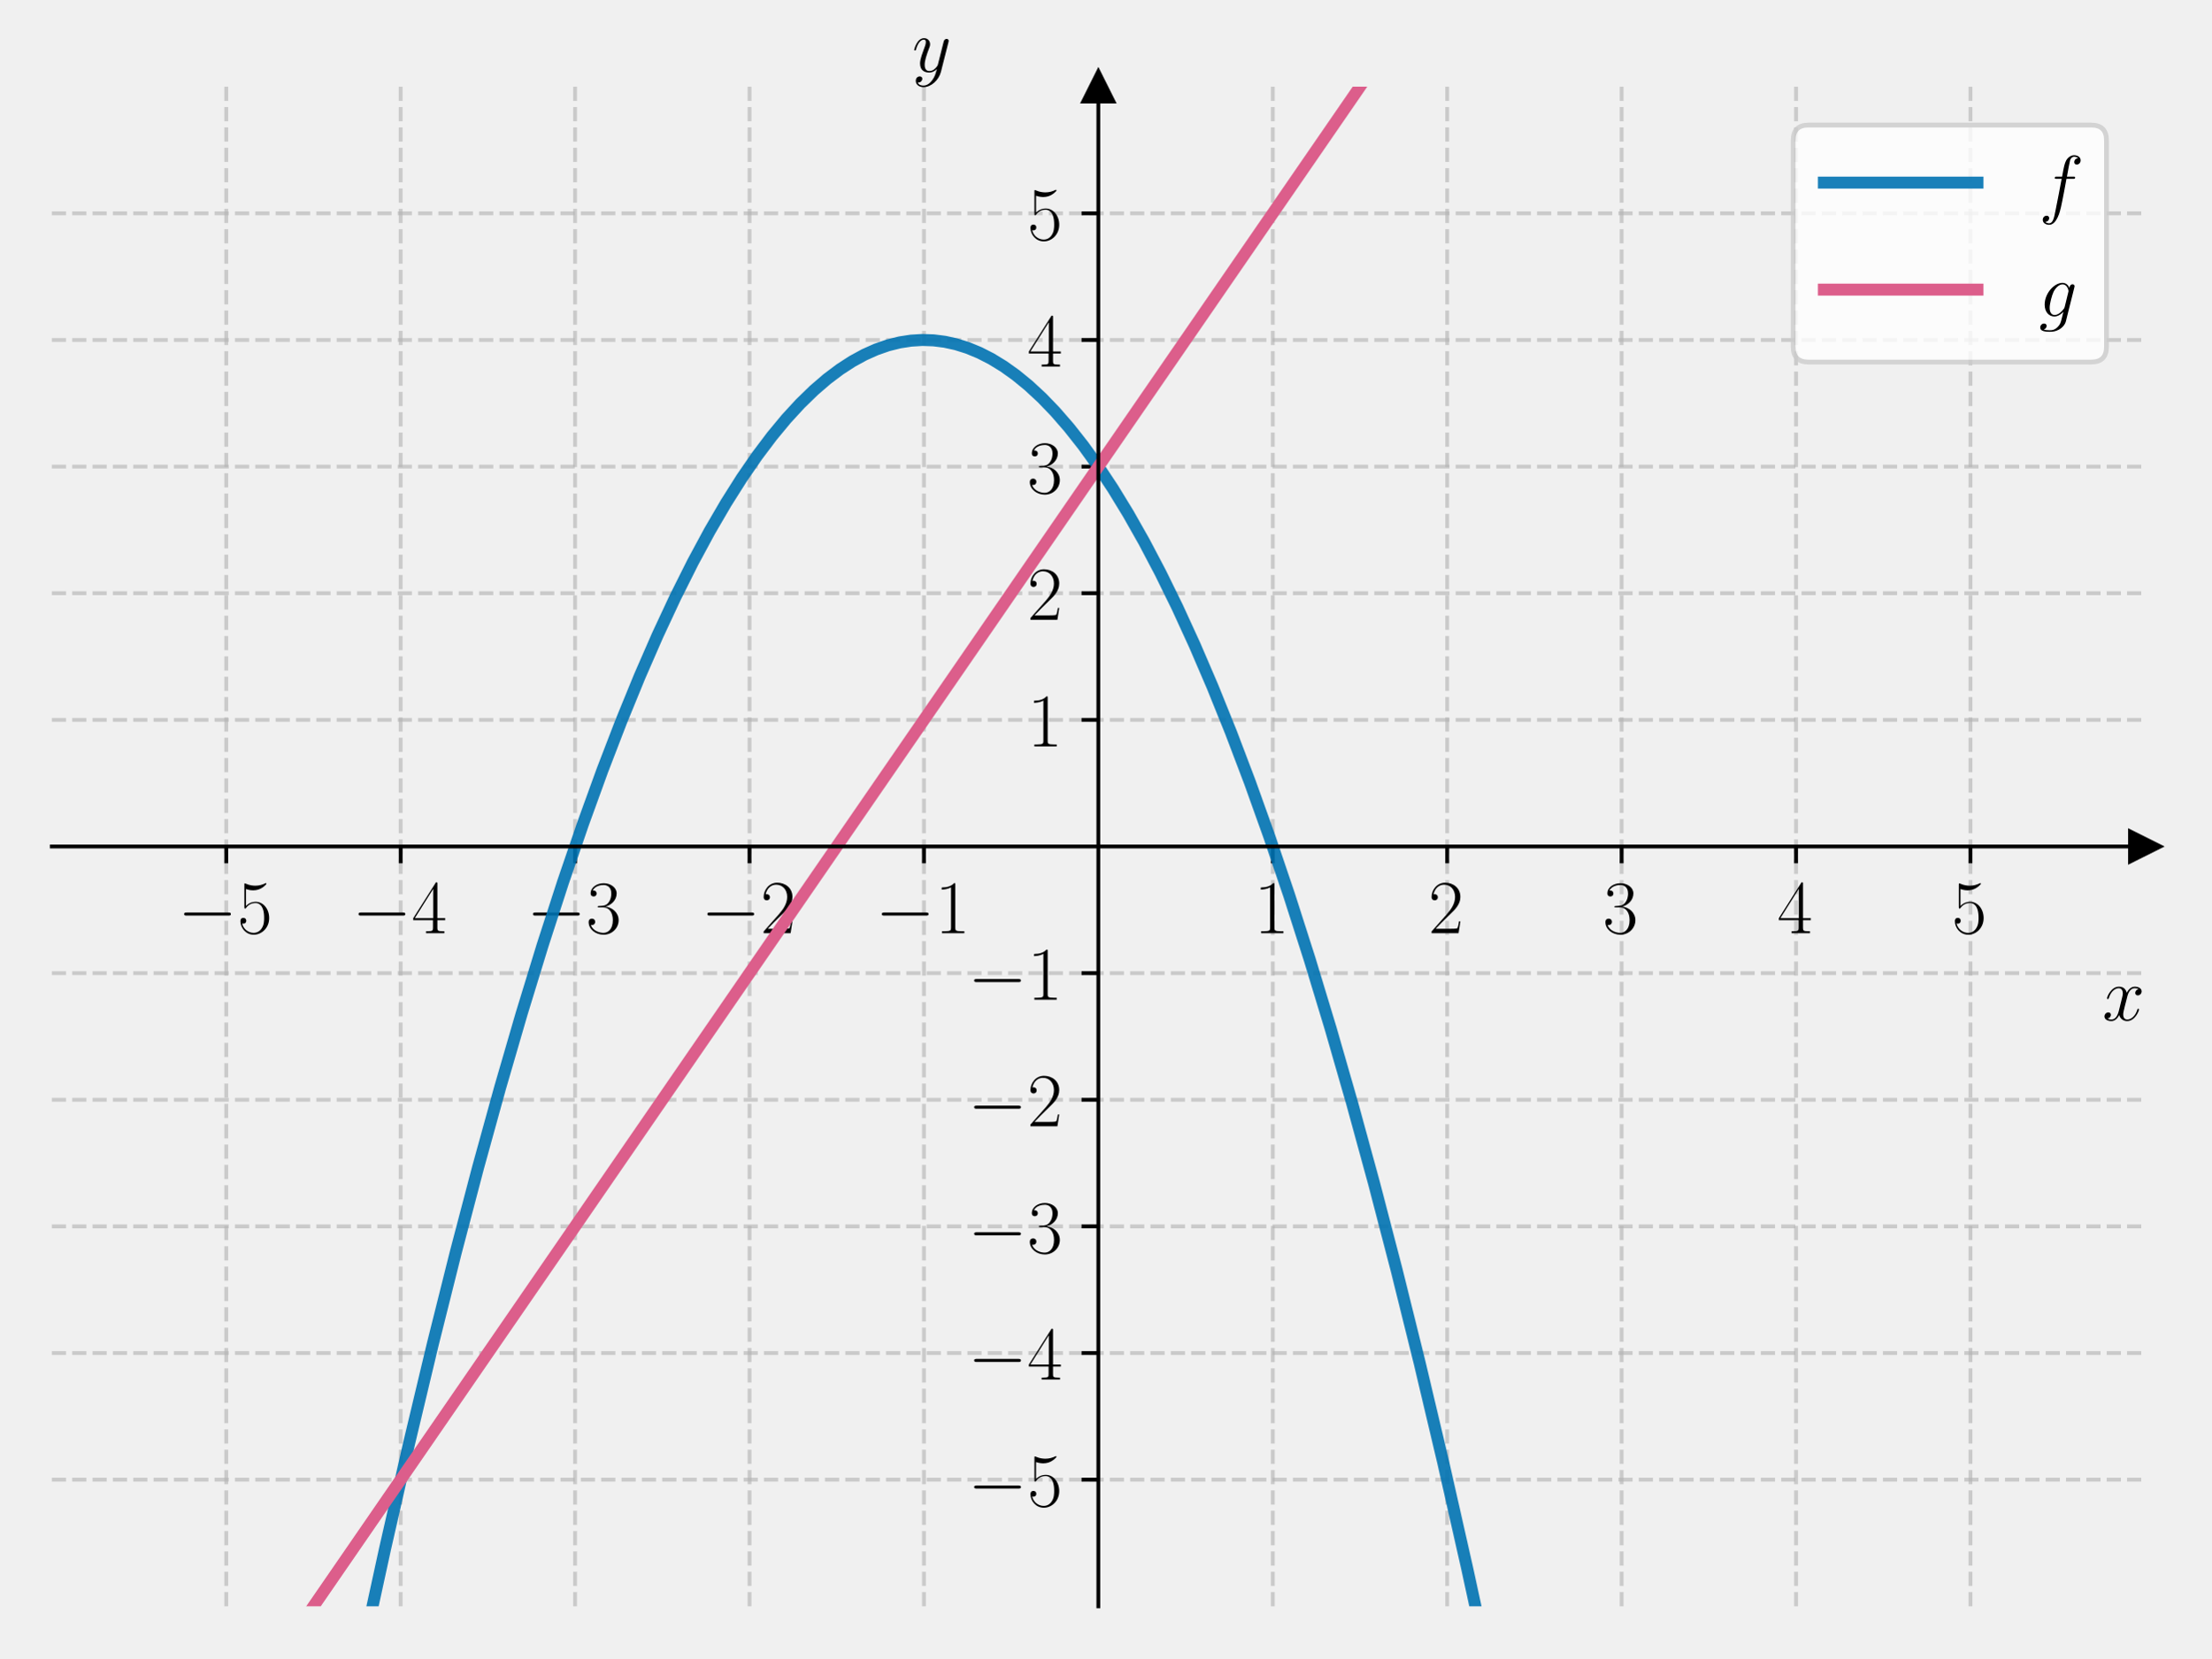
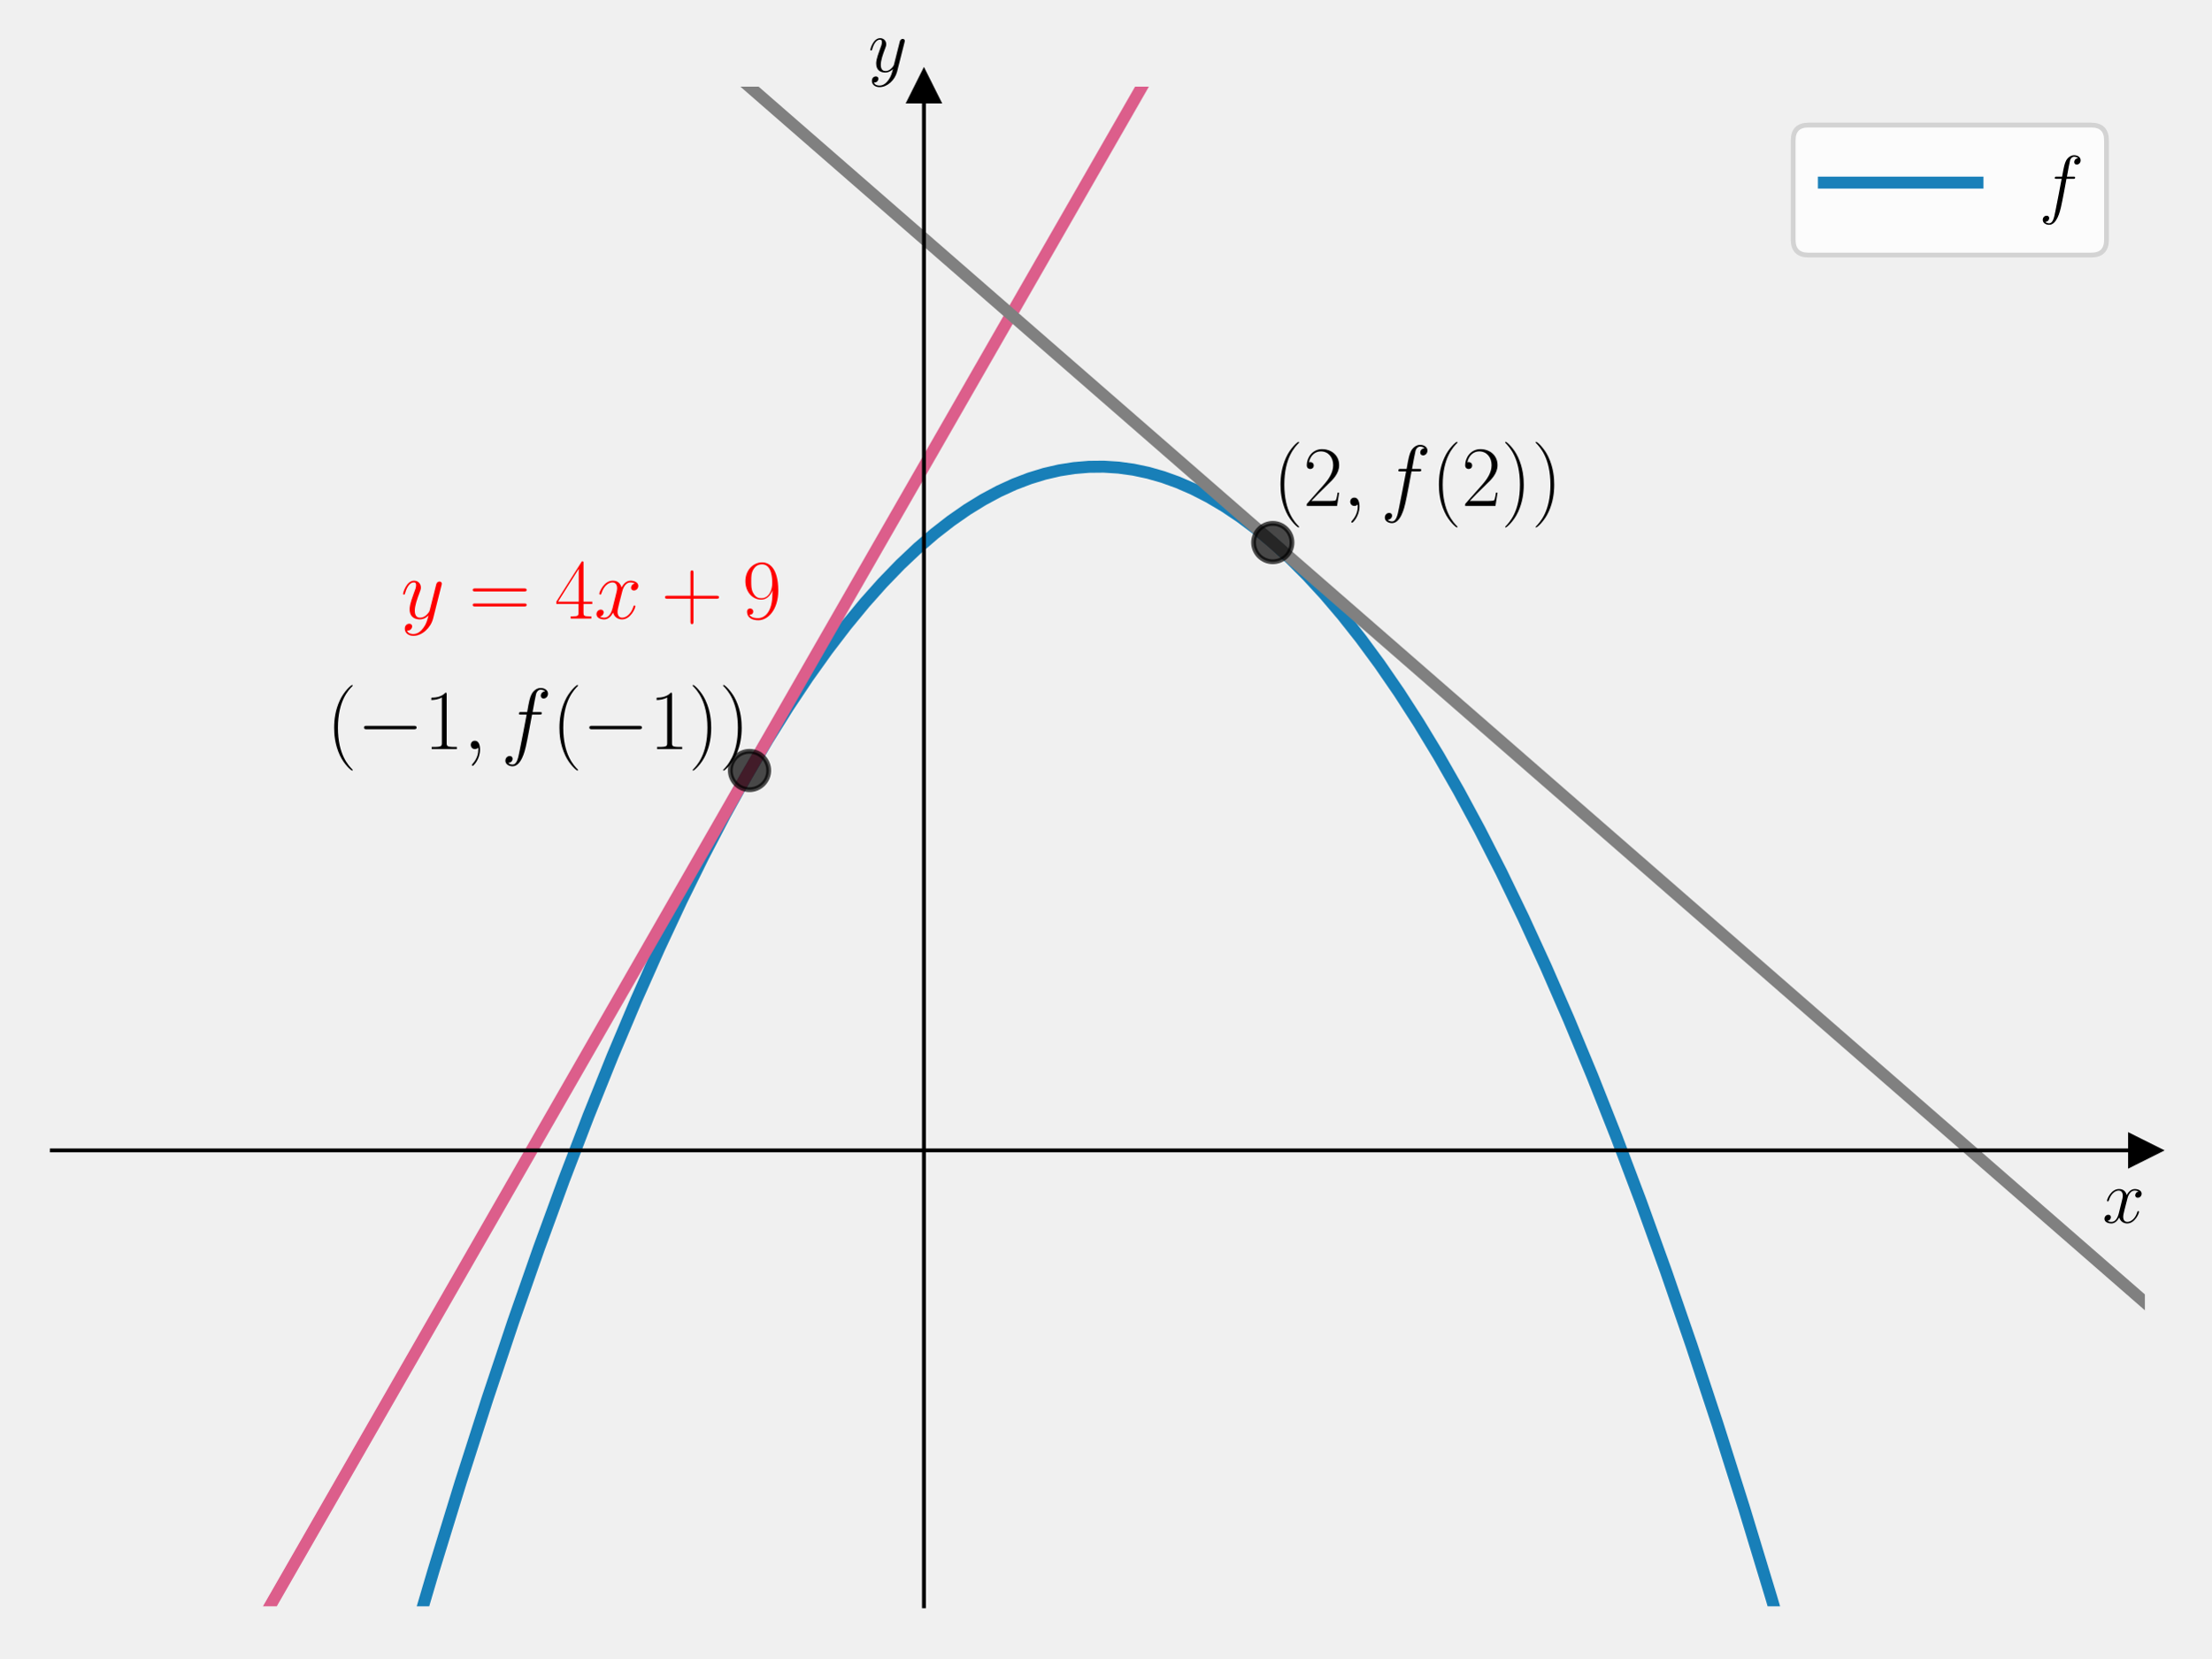
<svg xmlns="http://www.w3.org/2000/svg" xmlns:xlink="http://www.w3.org/1999/xlink" width="460.8pt" height="345.6pt" viewBox="0 0 460.8 345.6" version="1.1">
  <defs>
    <style type="text/css">*{stroke-linejoin: round; stroke-linecap: butt}</style>
  </defs>
  <g id="figure_1">
    <g id="patch_1">
      <path d="M 0 345.6  L 460.8 345.6  L 460.8 0  L 0 0  L 0 345.6  z " style="fill: none" />
    </g>
    <g id="axes_1">
      <g id="patch_2">
        <path d="M 10.8 334.8  L 447 334.8  L 447 18.065  L 10.8 18.065  L 10.8 334.8  z " style="fill: none" />
      </g>
      <g id="matplotlib.axis_1">
-         <g id="xtick_1">
-           <g id="line2d_1">
-             <path d="M 47.15 334.8  L 47.15 18.065  " clip-path="url(#pec87e1b972)" style="fill: none; stroke-dasharray: 2.96,1.28; stroke-dashoffset: 0; stroke: #b0b0b0; stroke-opacity: 0.6; stroke-width: 0.8" />
-           </g>
-           <g id="line2d_2">
-             <defs>
-               <path id="mb27b76ec15" d="M 0 0  L 0 3.5  " style="stroke: #000000; stroke-width: 0.8" />
-             </defs>
-             <g>
-               <use xlink:href="#mb27b76ec15" x="47.15" y="176.432" style="stroke: #000000; stroke-width: 0.8" />
-             </g>
-           </g>
-           <g id="text_1">
-             <g transform="translate(37.04901 194.5019) scale(0.16 -0.16)">
-               <defs>
-                 <path id="CMSY10-0" d="M 4218 1472  C 4326 1472 4442 1472 4442 1600  C 4442 1728 4326 1728 4218 1728  L 755 1728  C 646 1728 531 1728 531 1600  C 531 1472 646 1472 755 1472  L 4218 1472  z " transform="scale(0.015625)" />
-                 <path id="CMR17-35" d="M 730 3692  C 794 3666 1056 3584 1325 3584  C 1920 3584 2246 3911 2432 4100  C 2432 4157 2432 4192 2394 4192  C 2387 4192 2374 4192 2323 4163  C 2099 4058 1837 3973 1517 3973  C 1325 3973 1037 3999 723 4139  C 653 4171 640 4171 634 4171  C 602 4171 595 4164 595 4037  L 595 2203  C 595 2089 595 2057 659 2057  C 691 2057 704 2070 736 2114  C 941 2401 1222 2522 1542 2522  C 1766 2522 2246 2382 2246 1289  C 2246 1085 2246 715 2054 421  C 1894 159 1645 25 1370 25  C 947 25 518 320 403 814  C 429 807 480 795 506 795  C 589 795 749 840 749 1038  C 749 1210 627 1280 506 1280  C 358 1280 262 1190 262 1011  C 262 454 704 -128 1382 -128  C 2042 -128 2669 440 2669 1264  C 2669 2030 2170 2624 1549 2624  C 1222 2624 947 2503 730 2274  L 730 3692  z " transform="scale(0.015625)" />
-               </defs>
-               <use xlink:href="#CMSY10-0" transform="scale(0.996264)" />
-               <use xlink:href="#CMR17-35" transform="translate(77.48747 0) scale(0.996264)" />
-             </g>
-           </g>
-         </g>
-         <g id="xtick_2">
-           <g id="line2d_3">
-             <path d="M 83.5 334.8  L 83.5 18.065  " clip-path="url(#pec87e1b972)" style="fill: none; stroke-dasharray: 2.96,1.28; stroke-dashoffset: 0; stroke: #b0b0b0; stroke-opacity: 0.6; stroke-width: 0.8" />
-           </g>
-           <g id="line2d_4">
-             <g>
-               <use xlink:href="#mb27b76ec15" x="83.5" y="176.432" style="stroke: #000000; stroke-width: 0.8" />
-             </g>
-           </g>
-           <g id="text_2">
-             <g transform="translate(73.39901 194.5019) scale(0.16 -0.16)">
-               <defs>
-                 <path id="CMR17-34" d="M 2150 4122  C 2150 4256 2144 4256 2029 4256  L 128 1254  L 128 1088  L 1779 1088  L 1779 457  C 1779 224 1766 160 1318 160  L 1197 160  L 1197 0  C 1402 0 1747 0 1965 0  C 2182 0 2528 0 2733 0  L 2733 160  L 2611 160  C 2163 160 2150 224 2150 457  L 2150 1088  L 2803 1088  L 2803 1254  L 2150 1254  L 2150 4122  z M 1798 3703  L 1798 1254  L 256 1254  L 1798 3703  z " transform="scale(0.015625)" />
-               </defs>
-               <use xlink:href="#CMSY10-0" transform="scale(0.996264)" />
-               <use xlink:href="#CMR17-34" transform="translate(77.48747 0) scale(0.996264)" />
-             </g>
-           </g>
-         </g>
-         <g id="xtick_3">
-           <g id="line2d_5">
-             <path d="M 119.85 334.8  L 119.85 18.065  " clip-path="url(#pec87e1b972)" style="fill: none; stroke-dasharray: 2.96,1.28; stroke-dashoffset: 0; stroke: #b0b0b0; stroke-opacity: 0.6; stroke-width: 0.8" />
-           </g>
-           <g id="line2d_6">
-             <g>
-               <use xlink:href="#mb27b76ec15" x="119.85" y="176.432" style="stroke: #000000; stroke-width: 0.8" />
-             </g>
-           </g>
-           <g id="text_3">
-             <g transform="translate(109.749 194.5019) scale(0.16 -0.16)">
-               <defs>
-                 <path id="CMR17-33" d="M 1414 2157  C 1984 2157 2234 1662 2234 1090  C 2234 320 1824 25 1453 25  C 1114 25 563 194 390 693  C 422 680 454 680 486 680  C 640 680 755 782 755 948  C 755 1133 614 1216 486 1216  C 378 1216 211 1165 211 926  C 211 335 787 -128 1466 -128  C 2176 -128 2720 430 2720 1085  C 2720 1707 2208 2157 1600 2227  C 2086 2328 2554 2756 2554 3329  C 2554 3820 2048 4179 1472 4179  C 890 4179 378 3829 378 3329  C 378 3110 544 3072 627 3072  C 762 3072 877 3155 877 3321  C 877 3486 762 3569 627 3569  C 602 3569 570 3569 544 3557  C 730 3959 1235 4032 1459 4032  C 1683 4032 2106 3925 2106 3320  C 2106 3143 2080 2828 1862 2550  C 1670 2304 1453 2304 1242 2284  C 1210 2284 1062 2269 1037 2269  C 992 2263 966 2257 966 2208  C 966 2163 973 2157 1101 2157  L 1414 2157  z " transform="scale(0.015625)" />
-               </defs>
-               <use xlink:href="#CMSY10-0" transform="scale(0.996264)" />
-               <use xlink:href="#CMR17-33" transform="translate(77.48747 0) scale(0.996264)" />
-             </g>
-           </g>
-         </g>
-         <g id="xtick_4">
-           <g id="line2d_7">
-             <path d="M 156.2 334.8  L 156.2 18.065  " clip-path="url(#pec87e1b972)" style="fill: none; stroke-dasharray: 2.96,1.28; stroke-dashoffset: 0; stroke: #b0b0b0; stroke-opacity: 0.6; stroke-width: 0.8" />
-           </g>
-           <g id="line2d_8">
-             <g>
-               <use xlink:href="#mb27b76ec15" x="156.2" y="176.432" style="stroke: #000000; stroke-width: 0.8" />
-             </g>
-           </g>
-           <g id="text_4">
-             <g transform="translate(146.099 194.5019) scale(0.16 -0.16)">
-               <defs>
-                 <path id="CMR17-32" d="M 2669 989  L 2554 989  C 2490 536 2438 459 2413 420  C 2381 369 1920 369 1830 369  L 602 369  C 832 619 1280 1072 1824 1597  C 2214 1967 2669 2402 2669 3035  C 2669 3790 2067 4224 1395 4224  C 691 4224 262 3604 262 3030  C 262 2780 448 2748 525 2748  C 589 2748 781 2787 781 3010  C 781 3207 614 3264 525 3264  C 486 3264 448 3258 422 3245  C 544 3790 915 4058 1306 4058  C 1862 4058 2227 3617 2227 3035  C 2227 2479 1901 2000 1536 1584  L 262 146  L 262 0  L 2515 0  L 2669 989  z " transform="scale(0.015625)" />
-               </defs>
-               <use xlink:href="#CMSY10-0" transform="scale(0.996264)" />
-               <use xlink:href="#CMR17-32" transform="translate(77.48747 0) scale(0.996264)" />
-             </g>
-           </g>
-         </g>
-         <g id="xtick_5">
-           <g id="line2d_9">
-             <path d="M 192.55 334.8  L 192.55 18.065  " clip-path="url(#pec87e1b972)" style="fill: none; stroke-dasharray: 2.96,1.28; stroke-dashoffset: 0; stroke: #b0b0b0; stroke-opacity: 0.6; stroke-width: 0.8" />
-           </g>
-           <g id="line2d_10">
-             <g>
-               <use xlink:href="#mb27b76ec15" x="192.55" y="176.432" style="stroke: #000000; stroke-width: 0.8" />
-             </g>
-           </g>
-           <g id="text_5">
-             <g transform="translate(182.449 194.5019) scale(0.16 -0.16)">
-               <defs>
-                 <path id="CMR17-31" d="M 1702 4058  C 1702 4192 1696 4192 1606 4192  C 1357 3916 979 3827 621 3827  C 602 3827 570 3827 563 3808  C 557 3795 557 3782 557 3648  C 755 3648 1088 3686 1344 3839  L 1344 461  C 1344 236 1331 160 781 160  L 589 160  L 589 0  C 896 0 1216 0 1523 0  C 1830 0 2150 0 2458 0  L 2458 160  L 2266 160  C 1715 160 1702 230 1702 458  L 1702 4058  z " transform="scale(0.015625)" />
-               </defs>
-               <use xlink:href="#CMSY10-0" transform="scale(0.996264)" />
-               <use xlink:href="#CMR17-31" transform="translate(77.48747 0) scale(0.996264)" />
-             </g>
-           </g>
-         </g>
-         <g id="xtick_6">
-           <g id="line2d_11">
-             <path d="M 265.25 334.8  L 265.25 18.065  " clip-path="url(#pec87e1b972)" style="fill: none; stroke-dasharray: 2.96,1.28; stroke-dashoffset: 0; stroke: #b0b0b0; stroke-opacity: 0.6; stroke-width: 0.8" />
-           </g>
-           <g id="line2d_12">
-             <g>
-               <use xlink:href="#mb27b76ec15" x="265.25" y="176.432" style="stroke: #000000; stroke-width: 0.8" />
-             </g>
-           </g>
-           <g id="text_6">
-             <g transform="translate(261.348 194.5019) scale(0.16 -0.16)">
-               <use xlink:href="#CMR17-31" transform="scale(0.996264)" />
-             </g>
-           </g>
-         </g>
-         <g id="xtick_7">
-           <g id="line2d_13">
-             <path d="M 301.6 334.8  L 301.6 18.065  " clip-path="url(#pec87e1b972)" style="fill: none; stroke-dasharray: 2.96,1.28; stroke-dashoffset: 0; stroke: #b0b0b0; stroke-opacity: 0.6; stroke-width: 0.8" />
-           </g>
-           <g id="line2d_14">
-             <g>
-               <use xlink:href="#mb27b76ec15" x="301.6" y="176.432" style="stroke: #000000; stroke-width: 0.8" />
-             </g>
-           </g>
-           <g id="text_7">
-             <g transform="translate(297.698 194.5019) scale(0.16 -0.16)">
-               <use xlink:href="#CMR17-32" transform="scale(0.996264)" />
-             </g>
-           </g>
-         </g>
-         <g id="xtick_8">
-           <g id="line2d_15">
-             <path d="M 337.95 334.8  L 337.95 18.065  " clip-path="url(#pec87e1b972)" style="fill: none; stroke-dasharray: 2.96,1.28; stroke-dashoffset: 0; stroke: #b0b0b0; stroke-opacity: 0.6; stroke-width: 0.8" />
-           </g>
-           <g id="line2d_16">
-             <g>
-               <use xlink:href="#mb27b76ec15" x="337.95" y="176.432" style="stroke: #000000; stroke-width: 0.8" />
-             </g>
-           </g>
-           <g id="text_8">
-             <g transform="translate(334.048 194.5019) scale(0.16 -0.16)">
-               <use xlink:href="#CMR17-33" transform="scale(0.996264)" />
-             </g>
-           </g>
-         </g>
-         <g id="xtick_9">
-           <g id="line2d_17">
-             <path d="M 374.3 334.8  L 374.3 18.065  " clip-path="url(#pec87e1b972)" style="fill: none; stroke-dasharray: 2.96,1.28; stroke-dashoffset: 0; stroke: #b0b0b0; stroke-opacity: 0.6; stroke-width: 0.8" />
-           </g>
-           <g id="line2d_18">
-             <g>
-               <use xlink:href="#mb27b76ec15" x="374.3" y="176.432" style="stroke: #000000; stroke-width: 0.8" />
-             </g>
-           </g>
-           <g id="text_9">
-             <g transform="translate(370.398 194.5019) scale(0.16 -0.16)">
-               <use xlink:href="#CMR17-34" transform="scale(0.996264)" />
-             </g>
-           </g>
-         </g>
-         <g id="xtick_10">
-           <g id="line2d_19">
-             <path d="M 410.65 334.8  L 410.65 18.065  " clip-path="url(#pec87e1b972)" style="fill: none; stroke-dasharray: 2.96,1.28; stroke-dashoffset: 0; stroke: #b0b0b0; stroke-opacity: 0.6; stroke-width: 0.8" />
-           </g>
-           <g id="line2d_20">
-             <g>
-               <use xlink:href="#mb27b76ec15" x="410.65" y="176.432" style="stroke: #000000; stroke-width: 0.8" />
-             </g>
-           </g>
-           <g id="text_10">
-             <g transform="translate(406.748 194.5019) scale(0.16 -0.16)">
-               <use xlink:href="#CMR17-35" transform="scale(0.996264)" />
-             </g>
-           </g>
-         </g>
-         <g id="text_11">
-           <g transform="translate(438.1306 212.6709) scale(0.16 -0.16)">
+         <g id="text_1">
+           <g transform="translate(438.1306 254.8489) scale(0.16 -0.16)">
            <defs>
              <path id="CMMI12-78" d="M 3034 2606  C 2829 2567 2752 2414 2752 2293  C 2752 2139 2874 2088 2963 2088  C 3155 2088 3290 2254 3290 2427  C 3290 2695 2982 2816 2714 2816  C 2323 2816 2106 2433 2048 2312  C 1901 2816 1504 2816 1389 2816  C 736 2816 390 1980 390 1839  C 390 1814 416 1782 461 1782  C 512 1782 525 1820 538 1846  C 755 2555 1184 2689 1370 2689  C 1658 2689 1715 2420 1715 2267  C 1715 2127 1677 1980 1600 1673  L 1382 798  C 1286 415 1101 64 762 64  C 730 64 570 64 435 147  C 666 192 717 383 717 460  C 717 588 621 664 499 664  C 346 664 179 530 179 326  C 179 57 480 -64 755 -64  C 1062 -64 1280 179 1414 441  C 1517 64 1837 -64 2074 -64  C 2726 -64 3072 773 3072 913  C 3072 945 3046 971 3008 971  C 2950 971 2944 939 2925 888  C 2752 326 2381 64 2093 64  C 1869 64 1747 230 1747 492  C 1747 632 1773 734 1875 1156  L 2099 2024  C 2195 2408 2413 2689 2707 2689  C 2720 2689 2899 2689 3034 2606  z " transform="scale(0.015625)" />
            </defs>
            <use xlink:href="#CMMI12-78" transform="scale(0.996264)" />
          </g>
        </g>
      </g>
      <g id="matplotlib.axis_2">
-         <g id="ytick_1">
-           <g id="line2d_21">
-             <path d="M 10.8 308.405  L 447 308.405  " clip-path="url(#pec87e1b972)" style="fill: none; stroke-dasharray: 2.96,1.28; stroke-dashoffset: 0; stroke: #b0b0b0; stroke-opacity: 0.6; stroke-width: 0.8" />
-           </g>
-           <g id="line2d_22">
-             <defs>
-               <path id="m1c2cbdb422" d="M 0 0  L -3.5 0  " style="stroke: #000000; stroke-width: 0.8" />
-             </defs>
-             <g>
-               <use xlink:href="#m1c2cbdb422" x="228.9" y="308.405" style="stroke: #000000; stroke-width: 0.8" />
-             </g>
-           </g>
-           <g id="text_12">
-             <g transform="translate(201.698 313.9402) scale(0.16 -0.16)">
-               <use xlink:href="#CMSY10-0" transform="scale(0.996264)" />
-               <use xlink:href="#CMR17-35" transform="translate(77.48747 0) scale(0.996264)" />
-             </g>
-           </g>
-         </g>
-         <g id="ytick_2">
-           <g id="line2d_23">
-             <path d="M 10.8 282.011  L 447 282.011  " clip-path="url(#pec87e1b972)" style="fill: none; stroke-dasharray: 2.96,1.28; stroke-dashoffset: 0; stroke: #b0b0b0; stroke-opacity: 0.6; stroke-width: 0.8" />
-           </g>
-           <g id="line2d_24">
-             <g>
-               <use xlink:href="#m1c2cbdb422" x="228.9" y="282.011" style="stroke: #000000; stroke-width: 0.8" />
-             </g>
-           </g>
-           <g id="text_13">
-             <g transform="translate(201.698 287.5455) scale(0.16 -0.16)">
-               <use xlink:href="#CMSY10-0" transform="scale(0.996264)" />
-               <use xlink:href="#CMR17-34" transform="translate(77.48747 0) scale(0.996264)" />
-             </g>
-           </g>
-         </g>
-         <g id="ytick_3">
-           <g id="line2d_25">
-             <path d="M 10.8 255.616  L 447 255.616  " clip-path="url(#pec87e1b972)" style="fill: none; stroke-dasharray: 2.96,1.28; stroke-dashoffset: 0; stroke: #b0b0b0; stroke-opacity: 0.6; stroke-width: 0.8" />
-           </g>
-           <g id="line2d_26">
-             <g>
-               <use xlink:href="#m1c2cbdb422" x="228.9" y="255.616" style="stroke: #000000; stroke-width: 0.8" />
-             </g>
-           </g>
-           <g id="text_14">
-             <g transform="translate(201.698 261.1509) scale(0.16 -0.16)">
-               <use xlink:href="#CMSY10-0" transform="scale(0.996264)" />
-               <use xlink:href="#CMR17-33" transform="translate(77.48747 0) scale(0.996264)" />
-             </g>
-           </g>
-         </g>
-         <g id="ytick_4">
-           <g id="line2d_27">
-             <path d="M 10.8 229.222  L 447 229.222  " clip-path="url(#pec87e1b972)" style="fill: none; stroke-dasharray: 2.96,1.28; stroke-dashoffset: 0; stroke: #b0b0b0; stroke-opacity: 0.6; stroke-width: 0.8" />
-           </g>
-           <g id="line2d_28">
-             <g>
-               <use xlink:href="#m1c2cbdb422" x="228.9" y="229.222" style="stroke: #000000; stroke-width: 0.8" />
-             </g>
-           </g>
-           <g id="text_15">
-             <g transform="translate(201.698 234.7563) scale(0.16 -0.16)">
-               <use xlink:href="#CMSY10-0" transform="scale(0.996264)" />
-               <use xlink:href="#CMR17-32" transform="translate(77.48747 0) scale(0.996264)" />
-             </g>
-           </g>
-         </g>
-         <g id="ytick_5">
-           <g id="line2d_29">
-             <path d="M 10.8 202.827  L 447 202.827  " clip-path="url(#pec87e1b972)" style="fill: none; stroke-dasharray: 2.96,1.28; stroke-dashoffset: 0; stroke: #b0b0b0; stroke-opacity: 0.6; stroke-width: 0.8" />
-           </g>
-           <g id="line2d_30">
-             <g>
-               <use xlink:href="#m1c2cbdb422" x="228.9" y="202.827" style="stroke: #000000; stroke-width: 0.8" />
-             </g>
-           </g>
-           <g id="text_16">
-             <g transform="translate(201.698 208.3617) scale(0.16 -0.16)">
-               <use xlink:href="#CMSY10-0" transform="scale(0.996264)" />
-               <use xlink:href="#CMR17-31" transform="translate(77.48747 0) scale(0.996264)" />
-             </g>
-           </g>
-         </g>
-         <g id="ytick_6">
-           <g id="line2d_31">
-             <path d="M 10.8 150.038  L 447 150.038  " clip-path="url(#pec87e1b972)" style="fill: none; stroke-dasharray: 2.96,1.28; stroke-dashoffset: 0; stroke: #b0b0b0; stroke-opacity: 0.6; stroke-width: 0.8" />
-           </g>
-           <g id="line2d_32">
-             <g>
-               <use xlink:href="#m1c2cbdb422" x="228.9" y="150.038" style="stroke: #000000; stroke-width: 0.8" />
-             </g>
-           </g>
-           <g id="text_17">
-             <g transform="translate(214.096 155.5724) scale(0.16 -0.16)">
-               <use xlink:href="#CMR17-31" transform="scale(0.996264)" />
-             </g>
-           </g>
-         </g>
-         <g id="ytick_7">
-           <g id="line2d_33">
-             <path d="M 10.8 123.643  L 447 123.643  " clip-path="url(#pec87e1b972)" style="fill: none; stroke-dasharray: 2.96,1.28; stroke-dashoffset: 0; stroke: #b0b0b0; stroke-opacity: 0.6; stroke-width: 0.8" />
-           </g>
-           <g id="line2d_34">
-             <g>
-               <use xlink:href="#m1c2cbdb422" x="228.9" y="123.643" style="stroke: #000000; stroke-width: 0.8" />
-             </g>
-           </g>
-           <g id="text_18">
-             <g transform="translate(214.096 129.1778) scale(0.16 -0.16)">
-               <use xlink:href="#CMR17-32" transform="scale(0.996264)" />
-             </g>
-           </g>
-         </g>
-         <g id="ytick_8">
-           <g id="line2d_35">
-             <path d="M 10.8 97.248  L 447 97.248  " clip-path="url(#pec87e1b972)" style="fill: none; stroke-dasharray: 2.96,1.28; stroke-dashoffset: 0; stroke: #b0b0b0; stroke-opacity: 0.6; stroke-width: 0.8" />
-           </g>
-           <g id="line2d_36">
-             <g>
-               <use xlink:href="#m1c2cbdb422" x="228.9" y="97.248" style="stroke: #000000; stroke-width: 0.8" />
-             </g>
-           </g>
-           <g id="text_19">
-             <g transform="translate(214.096 102.7832) scale(0.16 -0.16)">
-               <use xlink:href="#CMR17-33" transform="scale(0.996264)" />
-             </g>
-           </g>
-         </g>
-         <g id="ytick_9">
-           <g id="line2d_37">
-             <path d="M 10.8 70.854  L 447 70.854  " clip-path="url(#pec87e1b972)" style="fill: none; stroke-dasharray: 2.96,1.28; stroke-dashoffset: 0; stroke: #b0b0b0; stroke-opacity: 0.6; stroke-width: 0.8" />
-           </g>
-           <g id="line2d_38">
-             <g>
-               <use xlink:href="#m1c2cbdb422" x="228.9" y="70.854" style="stroke: #000000; stroke-width: 0.8" />
-             </g>
-           </g>
-           <g id="text_20">
-             <g transform="translate(214.096 76.38857) scale(0.16 -0.16)">
-               <use xlink:href="#CMR17-34" transform="scale(0.996264)" />
-             </g>
-           </g>
-         </g>
-         <g id="ytick_10">
-           <g id="line2d_39">
-             <path d="M 10.8 44.459  L 447 44.459  " clip-path="url(#pec87e1b972)" style="fill: none; stroke-dasharray: 2.96,1.28; stroke-dashoffset: 0; stroke: #b0b0b0; stroke-opacity: 0.6; stroke-width: 0.8" />
-           </g>
-           <g id="line2d_40">
-             <g>
-               <use xlink:href="#m1c2cbdb422" x="228.9" y="44.459" style="stroke: #000000; stroke-width: 0.8" />
-             </g>
-           </g>
-           <g id="text_21">
-             <g transform="translate(214.096 49.99395) scale(0.16 -0.16)">
-               <use xlink:href="#CMR17-35" transform="scale(0.996264)" />
-             </g>
-           </g>
-         </g>
-         <g id="text_22">
-           <g transform="translate(190.0877 14.96506) scale(0.16 -0.16)">
+         <g id="text_2">
+           <g transform="translate(180.9397 14.96506) scale(0.16 -0.16)">
            <defs>
              <path id="CMMI12-79" d="M 1683 -700  C 1510 -939 1261 -1152 947 -1152  C 870 -1152 563 -1152 467 -889  C 486 -895 518 -895 531 -895  C 723 -895 851 -729 851 -582  C 851 -435 730 -384 634 -384  C 531 -384 307 -458 307 -759  C 307 -1071 582 -1286 947 -1286  C 1587 -1286 2234 -700 2413 6  L 3040 2485  C 3046 2517 3059 2556 3059 2594  C 3059 2689 2982 2753 2886 2753  C 2829 2753 2694 2727 2643 2535  L 2170 658  C 2138 543 2138 530 2086 460  C 1958 281 1747 64 1440 64  C 1082 64 1050 415 1050 588  C 1050 952 1222 1443 1395 1903  C 1466 2088 1504 2178 1504 2305  C 1504 2574 1312 2816 998 2816  C 410 2816 173 1890 173 1839  C 173 1814 198 1782 243 1782  C 301 1782 307 1807 333 1897  C 486 2433 730 2689 979 2689  C 1037 2689 1146 2689 1146 2478  C 1146 2312 1075 2127 979 1884  C 666 1047 666 837 666 683  C 666 77 1101 -64 1421 -64  C 1606 -64 1837 -6 2061 230  L 2067 224  C 1971 -147 1907 -392 1683 -700  z " transform="scale(0.015625)" />
            </defs>
            <use xlink:href="#CMMI12-79" transform="scale(0.996264)" />
          </g>
        </g>
      </g>
-       <g id="line2d_41">
+       <g id="line2d_1">
        <defs>
-           <path id="m4f61e6f532" d="M 3 0  L -3 -3  L -3 3  z " style="stroke: #000000; stroke-linejoin: miter" />
+           <path id="m565e3ba8bc" d="M 3 0  L -3 -3  L -3 3  z " style="stroke: #000000; stroke-linejoin: miter" />
        </defs>
        <g>
-           <use xlink:href="#m4f61e6f532" x="447" y="176.432" style="stroke: #000000; stroke-linejoin: miter" />
+           <use xlink:href="#m565e3ba8bc" x="447" y="239.779" style="stroke: #000000; stroke-linejoin: miter" />
        </g>
      </g>
-       <g id="line2d_42">
+       <g id="line2d_2">
        <defs>
-           <path id="m26aa9f61be" d="M 0 -3  L -3 3  L 3 3  z " style="stroke: #000000; stroke-linejoin: miter" />
+           <path id="m82b8d424f1" d="M 0 -3  L -3 3  L 3 3  z " style="stroke: #000000; stroke-linejoin: miter" />
        </defs>
        <g>
-           <use xlink:href="#m26aa9f61be" x="228.9" y="18.065" style="stroke: #000000; stroke-linejoin: miter" />
+           <use xlink:href="#m82b8d424f1" x="192.55" y="18.065" style="stroke: #000000; stroke-linejoin: miter" />
        </g>
      </g>
-       <g id="line2d_43">
-         <path d="M 75.06 346.6  L 80.251 322.771  L 85.258 300.81  L 90.158 280.286  L 94.951 261.136  L 99.638 243.299  L 104.218 226.716  L 108.692 211.328  L 113.059 197.077  L 117.32 183.908  L 121.474 171.767  L 125.522 160.6  L 129.463 150.356  L 133.298 140.985  L 137.026 132.437  L 140.755 124.444  L 144.376 117.212  L 147.891 110.693  L 151.3 104.844  L 154.602 99.62  L 157.798 94.979  L 160.887 90.881  L 163.869 87.285  L 166.745 84.155  L 169.622 81.355  L 172.391 78.972  L 175.054 76.969  L 177.611 75.312  L 180.167 73.917  L 182.617 72.825  L 185.067 71.972  L 187.517 71.36  L 189.86 70.998  L 192.204 70.856  L 194.547 70.933  L 196.891 71.23  L 199.234 71.746  L 201.684 72.52  L 204.134 73.534  L 206.584 74.788  L 209.141 76.352  L 211.697 78.177  L 214.36 80.356  L 217.13 82.922  L 219.899 85.795  L 222.775 89.103  L 225.758 92.882  L 228.847 97.171  L 231.936 101.841  L 235.131 107.074  L 238.434 112.909  L 241.842 119.39  L 245.357 126.559  L 248.979 134.462  L 252.707 143.145  L 256.542 152.655  L 260.483 163.041  L 264.531 174.354  L 268.685 186.646  L 272.946 199.969  L 277.313 214.377  L 281.787 229.928  L 286.368 246.677  L 291.055 264.683  L 295.848 284.006  L 300.748 304.707  L 305.754 326.849  L 310.04 346.6  L 310.04 346.6  " clip-path="url(#pec87e1b972)" style="fill: none; stroke: #0072b2; stroke-opacity: 0.9; stroke-width: 2.5; stroke-linecap: square" />
+       <g id="line2d_3">
+         <path d="M 84.663 346.6  L 90.371 327.256  L 96.016 308.891  L 101.555 291.615  L 106.988 275.385  L 112.314 260.16  L 117.533 245.9  L 122.646 232.564  L 127.653 220.113  L 132.553 208.508  L 137.346 197.713  L 142.033 187.69  L 146.613 178.404  L 151.087 169.819  L 155.561 161.714  L 159.928 154.265  L 164.189 147.438  L 168.343 141.201  L 172.391 135.521  L 176.332 130.369  L 180.167 125.713  L 183.895 121.524  L 187.623 117.669  L 191.245 114.243  L 194.76 111.218  L 198.169 108.568  L 201.578 106.196  L 204.88 104.164  L 208.182 102.393  L 211.377 100.928  L 214.573 99.709  L 217.662 98.762  L 220.751 98.044  L 223.84 97.555  L 226.929 97.295  L 230.018 97.263  L 233.108 97.461  L 236.197 97.887  L 239.286 98.541  L 242.375 99.425  L 245.464 100.537  L 248.659 101.928  L 251.855 103.564  L 255.157 105.512  L 258.459 107.721  L 261.868 110.275  L 265.277 113.108  L 268.792 116.322  L 272.413 119.942  L 276.035 123.877  L 279.763 128.256  L 283.598 133.108  L 287.539 138.462  L 291.587 144.348  L 295.635 150.627  L 299.789 157.479  L 304.05 164.937  L 308.417 173.033  L 312.891 181.801  L 317.472 191.274  L 322.158 201.488  L 326.952 212.479  L 331.852 224.284  L 336.858 236.94  L 341.971 250.485  L 347.191 264.958  L 352.517 280.4  L 357.949 296.852  L 363.488 314.354  L 369.134 332.95  L 373.137 346.6  L 373.137 346.6  " clip-path="url(#p5821369bbf)" style="fill: none; stroke: #0072b2; stroke-opacity: 0.9; stroke-width: 2.5; stroke-linecap: square" />
      </g>
-       <g id="line2d_44">
-         <path d="M 57.2 346.6  L 296.553 -1  L 296.553 -1  " clip-path="url(#pec87e1b972)" style="fill: none; stroke: #dc5e8b; stroke-width: 2.5; stroke-linecap: square" />
+       <g id="line2d_4">
+         <path d="M 49.466 346.6  L 248.927 -1  L 248.927 -1  " clip-path="url(#p5821369bbf)" style="fill: none; stroke: #dc5e8b; stroke-width: 2.5; stroke-linecap: square" />
+       </g>
+       <g id="line2d_5">
+         <path d="M 134.321 -1  L 447 271.453  L 447 271.453  " clip-path="url(#p5821369bbf)" style="fill: none; stroke: #808080; stroke-width: 2.5; stroke-linecap: square" />
+       </g>
+       <g id="line2d_6">
+         <defs>
+           <path id="mc8db010b8c" d="M 0 4  C 1.061 4 2.078 3.579 2.828 2.828  C 3.579 2.078 4 1.061 4 0  C 4 -1.061 3.579 -2.078 2.828 -2.828  C 2.078 -3.579 1.061 -4 0 -4  C -1.061 -4 -2.078 -3.579 -2.828 -2.828  C -3.579 -2.078 -4 -1.061 -4 0  C -4 1.061 -3.579 2.078 -2.828 2.828  C -2.078 3.579 -1.061 4 0 4  z " style="stroke: #000000; stroke-opacity: 0.7" />
+         </defs>
+         <g clip-path="url(#p5821369bbf)">
+           <use xlink:href="#mc8db010b8c" x="156.2" y="160.595" style="fill-opacity: 0.7; stroke: #000000; stroke-opacity: 0.7" />
+         </g>
+       </g>
+       <g id="line2d_7">
+         <g clip-path="url(#p5821369bbf)">
+           <use xlink:href="#mc8db010b8c" x="265.25" y="113.085" style="fill-opacity: 0.7; stroke: #000000; stroke-opacity: 0.7" />
+         </g>
      </g>
      <g id="patch_3">
-         <path d="M 228.9 334.8  L 228.9 18.065  " style="fill: none; stroke: #000000; stroke-width: 0.8; stroke-linejoin: miter; stroke-linecap: square" />
+         <path d="M 192.55 334.8  L 192.55 18.065  " style="fill: none; stroke: #000000; stroke-width: 0.8; stroke-linejoin: miter; stroke-linecap: square" />
      </g>
      <g id="patch_4">
        <path d="M 447 334.8  L 447 18.065  " style="fill: none" />
      </g>
      <g id="patch_5">
-         <path d="M 10.8 176.432  L 447 176.432  " style="fill: none; stroke: #000000; stroke-width: 0.8; stroke-linejoin: miter; stroke-linecap: square" />
+         <path d="M 10.8 239.779  L 447 239.779  " style="fill: none; stroke: #000000; stroke-width: 0.8; stroke-linejoin: miter; stroke-linecap: square" />
      </g>
      <g id="patch_6">
        <path d="M 10.8 18.065  L 447 18.065  " style="fill: none" />
      </g>
+       <g id="text_3">
+         <g transform="translate(68.0179 156.1273) scale(0.18 -0.18)">
+           <defs>
+             <path id="CMR17-28" d="M 1958 -1561  C 1958 -1555 1958 -1542 1939 -1523  C 1645 -1224 858 -407 858 1581  C 858 3569 1632 4379 1946 4697  C 1946 4704 1958 4717 1958 4736  C 1958 4755 1939 4768 1914 4768  C 1843 4768 1299 4296 986 3594  C 666 2887 576 2199 576 1588  C 576 1128 621 351 1005 -471  C 1312 -1135 1837 -1600 1914 -1600  C 1946 -1600 1958 -1587 1958 -1561  z " transform="scale(0.015625)" />
+             <path id="CMSY10-0" d="M 4218 1472  C 4326 1472 4442 1472 4442 1600  C 4442 1728 4326 1728 4218 1728  L 755 1728  C 646 1728 531 1728 531 1600  C 531 1472 646 1472 755 1472  L 4218 1472  z " transform="scale(0.015625)" />
+             <path id="CMR17-31" d="M 1702 4058  C 1702 4192 1696 4192 1606 4192  C 1357 3916 979 3827 621 3827  C 602 3827 570 3827 563 3808  C 557 3795 557 3782 557 3648  C 755 3648 1088 3686 1344 3839  L 1344 461  C 1344 236 1331 160 781 160  L 589 160  L 589 0  C 896 0 1216 0 1523 0  C 1830 0 2150 0 2458 0  L 2458 160  L 2266 160  C 1715 160 1702 230 1702 458  L 1702 4058  z " transform="scale(0.015625)" />
+             <path id="CMMI12-3b" d="M 1248 -31  C 1248 343 1126 619 864 619  C 659 619 557 453 557 313  C 557 172 653 0 870 0  C 954 0 1024 26 1082 83  C 1094 96 1101 96 1107 96  C 1120 96 1120 5 1120 -27  C 1120 -240 1082 -659 710 -1080  C 640 -1157 640 -1170 640 -1183  C 640 -1216 672 -1248 704 -1248  C 755 -1248 1248 -771 1248 -31  z " transform="scale(0.015625)" />
+             <path id="CMMI12-66" d="M 2854 2566  C 2982 2566 3034 2566 3034 2688  C 3034 2752 2982 2752 2867 2752  L 2349 2752  C 2470 3429 2560 3897 2611 4107  C 2650 4265 2784 4416 2950 4416  C 3085 4416 3219 4358 3283 4298  C 3034 4272 2957 4082 2957 3969  C 2957 3837 3053 3759 3174 3759  C 3302 3759 3494 3870 3494 4119  C 3494 4393 3226 4544 2944 4544  C 2669 4544 2400 4334 2272 4078  C 2157 3848 2093 3611 1946 2752  L 1517 2752  C 1395 2752 1331 2752 1331 2637  C 1331 2566 1370 2566 1498 2566  L 1907 2566  C 1792 1976 1530 542 1382 -137  C 1274 -689 1178 -1152 858 -1152  C 838 -1152 653 -1152 538 -1031  C 864 -1005 864 -726 864 -720  C 864 -593 768 -517 646 -517  C 518 -517 326 -625 326 -867  C 326 -1140 608 -1280 858 -1280  C 1510 -1280 1779 -118 1850 199  C 1965 688 2278 2376 2310 2566  L 2854 2566  z " transform="scale(0.015625)" />
+             <path id="CMR17-29" d="M 1683 1581  C 1683 2040 1638 2817 1254 3639  C 947 4303 422 4768 346 4768  C 326 4768 301 4761 301 4729  C 301 4717 307 4710 314 4697  C 621 4378 1402 3568 1402 1584  C 1402 -407 627 -1217 314 -1537  C 307 -1549 301 -1556 301 -1568  C 301 -1600 326 -1600 346 -1600  C 416 -1600 960 -1128 1274 -426  C 1594 281 1683 969 1683 1581  z " transform="scale(0.015625)" />
+           </defs>
+           <use xlink:href="#CMR17-28" transform="scale(0.996264)" />
+           <use xlink:href="#CMSY10-0" transform="translate(35.28077 0) scale(0.996264)" />
+           <use xlink:href="#CMR17-31" transform="translate(112.7682 0) scale(0.996264)" />
+           <use xlink:href="#CMMI12-3b" transform="translate(158.4587 0) scale(0.996264)" />
+           <use xlink:href="#CMMI12-66" transform="translate(202.1603 0) scale(0.996264)" />
+           <use xlink:href="#CMR17-28" transform="translate(260.8806 0) scale(0.996264)" />
+           <use xlink:href="#CMSY10-0" transform="translate(296.1614 0) scale(0.996264)" />
+           <use xlink:href="#CMR17-31" transform="translate(373.6488 0) scale(0.996264)" />
+           <use xlink:href="#CMR17-29" transform="translate(419.3393 0) scale(0.996264)" />
+           <use xlink:href="#CMR17-29" transform="translate(454.6201 0) scale(0.996264)" />
+         </g>
+       </g>
+       <g id="text_4">
+         <g style="fill: #ff0000" transform="translate(83.5 128.9219) scale(0.18 -0.18)">
+           <defs>
+             <path id="CMR17-3d" d="M 4115 2017  C 4211 2017 4307 2017 4307 2125  C 4307 2240 4198 2240 4090 2240  L 512 2240  C 403 2240 294 2240 294 2125  C 294 2017 390 2017 486 2017  L 4115 2017  z M 4090 896  C 4198 896 4307 896 4307 1011  C 4307 1119 4211 1119 4115 1119  L 486 1119  C 390 1119 294 1119 294 1011  C 294 896 403 896 512 896  L 4090 896  z " transform="scale(0.015625)" />
+             <path id="CMR17-34" d="M 2150 4122  C 2150 4256 2144 4256 2029 4256  L 128 1254  L 128 1088  L 1779 1088  L 1779 457  C 1779 224 1766 160 1318 160  L 1197 160  L 1197 0  C 1402 0 1747 0 1965 0  C 2182 0 2528 0 2733 0  L 2733 160  L 2611 160  C 2163 160 2150 224 2150 457  L 2150 1088  L 2803 1088  L 2803 1254  L 2150 1254  L 2150 4122  z M 1798 3703  L 1798 1254  L 256 1254  L 1798 3703  z " transform="scale(0.015625)" />
+             <path id="CMR17-2b" d="M 2413 1472  L 4109 1472  C 4198 1472 4307 1472 4307 1580  C 4307 1695 4205 1695 4109 1695  L 2413 1695  L 2413 3386  C 2413 3475 2413 3584 2304 3584  C 2189 3584 2189 3482 2189 3386  L 2189 1695  L 493 1695  C 403 1695 294 1695 294 1587  C 294 1472 397 1472 493 1472  L 2189 1472  L 2189 -218  C 2189 -307 2189 -416 2298 -416  C 2413 -416 2413 -314 2413 -218  L 2413 1472  z " transform="scale(0.015625)" />
+             <path id="CMR17-39" d="M 2253 1864  C 2253 464 1670 31 1190 31  C 1043 31 685 31 538 294  C 704 268 826 357 826 518  C 826 692 685 749 595 749  C 538 749 365 723 365 506  C 365 71 742 -128 1203 -128  C 1939 -128 2688 674 2688 2073  C 2688 3817 1971 4179 1485 4179  C 851 4179 243 3628 243 2778  C 243 1991 762 1408 1414 1408  C 1952 1408 2189 1903 2253 2112  L 2253 1864  z M 1427 1510  C 1254 1510 1011 1542 813 1922  C 678 2169 678 2461 678 2771  C 678 3146 678 3405 858 3684  C 947 3817 1114 4032 1485 4032  C 2240 4032 2240 2885 2240 2632  C 2240 2182 2035 1510 1427 1510  z " transform="scale(0.015625)" />
+           </defs>
+           <use xlink:href="#CMMI12-79" transform="scale(0.996264)" />
+           <use xlink:href="#CMR17-3d" transform="translate(78.81279 0) scale(0.996264)" />
+           <use xlink:href="#CMR17-34" transform="translate(178.2016 0) scale(0.996264)" />
+           <use xlink:href="#CMMI12-78" transform="translate(223.8921 0) scale(0.996264)" />
+           <use xlink:href="#CMR17-2b" transform="translate(301.4653 0) scale(0.996264)" />
+           <use xlink:href="#CMR17-39" transform="translate(395.3193 0) scale(0.996264)" />
+         </g>
+       </g>
+       <g id="text_5">
+         <g transform="translate(265.25 105.4496) scale(0.18 -0.18)">
+           <defs>
+             <path id="CMR17-32" d="M 2669 989  L 2554 989  C 2490 536 2438 459 2413 420  C 2381 369 1920 369 1830 369  L 602 369  C 832 619 1280 1072 1824 1597  C 2214 1967 2669 2402 2669 3035  C 2669 3790 2067 4224 1395 4224  C 691 4224 262 3604 262 3030  C 262 2780 448 2748 525 2748  C 589 2748 781 2787 781 3010  C 781 3207 614 3264 525 3264  C 486 3264 448 3258 422 3245  C 544 3790 915 4058 1306 4058  C 1862 4058 2227 3617 2227 3035  C 2227 2479 1901 2000 1536 1584  L 262 146  L 262 0  L 2515 0  L 2669 989  z " transform="scale(0.015625)" />
+           </defs>
+           <use xlink:href="#CMR17-28" transform="scale(0.996264)" />
+           <use xlink:href="#CMR17-32" transform="translate(35.28077 0) scale(0.996264)" />
+           <use xlink:href="#CMMI12-3b" transform="translate(80.97124 0) scale(0.996264)" />
+           <use xlink:href="#CMMI12-66" transform="translate(124.6728 0) scale(0.996264)" />
+           <use xlink:href="#CMR17-28" transform="translate(183.3931 0) scale(0.996264)" />
+           <use xlink:href="#CMR17-32" transform="translate(218.6739 0) scale(0.996264)" />
+           <use xlink:href="#CMR17-29" transform="translate(264.3644 0) scale(0.996264)" />
+           <use xlink:href="#CMR17-29" transform="translate(299.6451 0) scale(0.996264)" />
+         </g>
+       </g>
      <g id="legend_1">
        <g id="patch_7">
-           <path d="M 376.907 75.463  L 435.8 75.463  Q 439 75.463 439 72.263  L 439 29.265  Q 439 26.065 435.8 26.065  L 376.907 26.065  Q 373.707 26.065 373.707 29.265  L 373.707 72.263  Q 373.707 75.463 376.907 75.463  z " style="fill: #ffffff; opacity: 0.8; stroke: #cccccc; stroke-linejoin: miter" />
+           <path d="M 376.907 53.164  L 435.8 53.164  Q 439 53.164 439 49.964  L 439 29.265  Q 439 26.065 435.8 26.065  L 376.907 26.065  Q 373.707 26.065 373.707 29.265  L 373.707 49.964  Q 373.707 53.164 376.907 53.164  z " style="fill: #ffffff; opacity: 0.8; stroke: #cccccc; stroke-linejoin: miter" />
        </g>
-         <g id="line2d_45">
+         <g id="line2d_8">
          <path d="M 380.107 38.065  L 396.107 38.065  L 412.107 38.065  " style="fill: none; stroke: #0072b2; stroke-opacity: 0.9; stroke-width: 2.5; stroke-linecap: square" />
        </g>
-         <g id="text_23">
+         <g id="text_6">
          <g transform="translate(424.9067 43.66453) scale(0.16 -0.16)">
-             <defs>
-               <path id="CMMI12-66" d="M 2854 2566  C 2982 2566 3034 2566 3034 2688  C 3034 2752 2982 2752 2867 2752  L 2349 2752  C 2470 3429 2560 3897 2611 4107  C 2650 4265 2784 4416 2950 4416  C 3085 4416 3219 4358 3283 4298  C 3034 4272 2957 4082 2957 3969  C 2957 3837 3053 3759 3174 3759  C 3302 3759 3494 3870 3494 4119  C 3494 4393 3226 4544 2944 4544  C 2669 4544 2400 4334 2272 4078  C 2157 3848 2093 3611 1946 2752  L 1517 2752  C 1395 2752 1331 2752 1331 2637  C 1331 2566 1370 2566 1498 2566  L 1907 2566  C 1792 1976 1530 542 1382 -137  C 1274 -689 1178 -1152 858 -1152  C 838 -1152 653 -1152 538 -1031  C 864 -1005 864 -726 864 -720  C 864 -593 768 -517 646 -517  C 518 -517 326 -625 326 -867  C 326 -1140 608 -1280 858 -1280  C 1510 -1280 1779 -118 1850 199  C 1965 688 2278 2376 2310 2566  L 2854 2566  z " transform="scale(0.015625)" />
-             </defs>
            <use xlink:href="#CMMI12-66" transform="scale(0.996264)" />
-           </g>
-         </g>
-         <g id="line2d_46">
-           <path d="M 380.107 60.364  L 396.107 60.364  L 412.107 60.364  " style="fill: none; stroke: #dc5e8b; stroke-width: 2.5; stroke-linecap: square" />
-         </g>
-         <g id="text_24">
-           <g transform="translate(424.9067 65.96401) scale(0.16 -0.16)">
-             <defs>
-               <path id="CMMI12-67" d="M 2163 811  C 2138 709 2125 683 2042 588  C 1779 249 1510 128 1312 128  C 1101 128 902 294 902 734  C 902 1073 1094 1788 1235 2076  C 1421 2433 1709 2689 1978 2689  C 2400 2689 2483 2165 2483 2127  L 2464 2037  L 2163 811  z M 2560 2395  C 2477 2580 2298 2816 1978 2816  C 1280 2816 486 1941 486 990  C 486 326 890 0 1299 0  C 1638 0 1939 268 2054 396  L 1914 -171  C 1824 -516 1786 -674 1555 -894  C 1293 -1152 1050 -1152 909 -1152  C 717 -1152 557 -1139 397 -1089  C 602 -1033 653 -858 653 -789  C 653 -689 576 -588 435 -588  C 282 -588 115 -714 115 -922  C 115 -1180 378 -1280 922 -1280  C 1747 -1280 2176 -753 2259 -410  L 2970 2435  C 2989 2511 2989 2524 2989 2536  C 2989 2625 2918 2695 2822 2695  C 2669 2695 2579 2567 2560 2395  z " transform="scale(0.015625)" />
-             </defs>
-             <use xlink:href="#CMMI12-67" transform="scale(0.996264)" />
          </g>
        </g>
      </g>
    </g>
  </g>
  <defs>
-     <clipPath id="pec87e1b972">
+     <clipPath id="p5821369bbf">
      <rect x="10.8" y="18.065" width="436.2" height="316.735" />
    </clipPath>
  </defs>
</svg>
